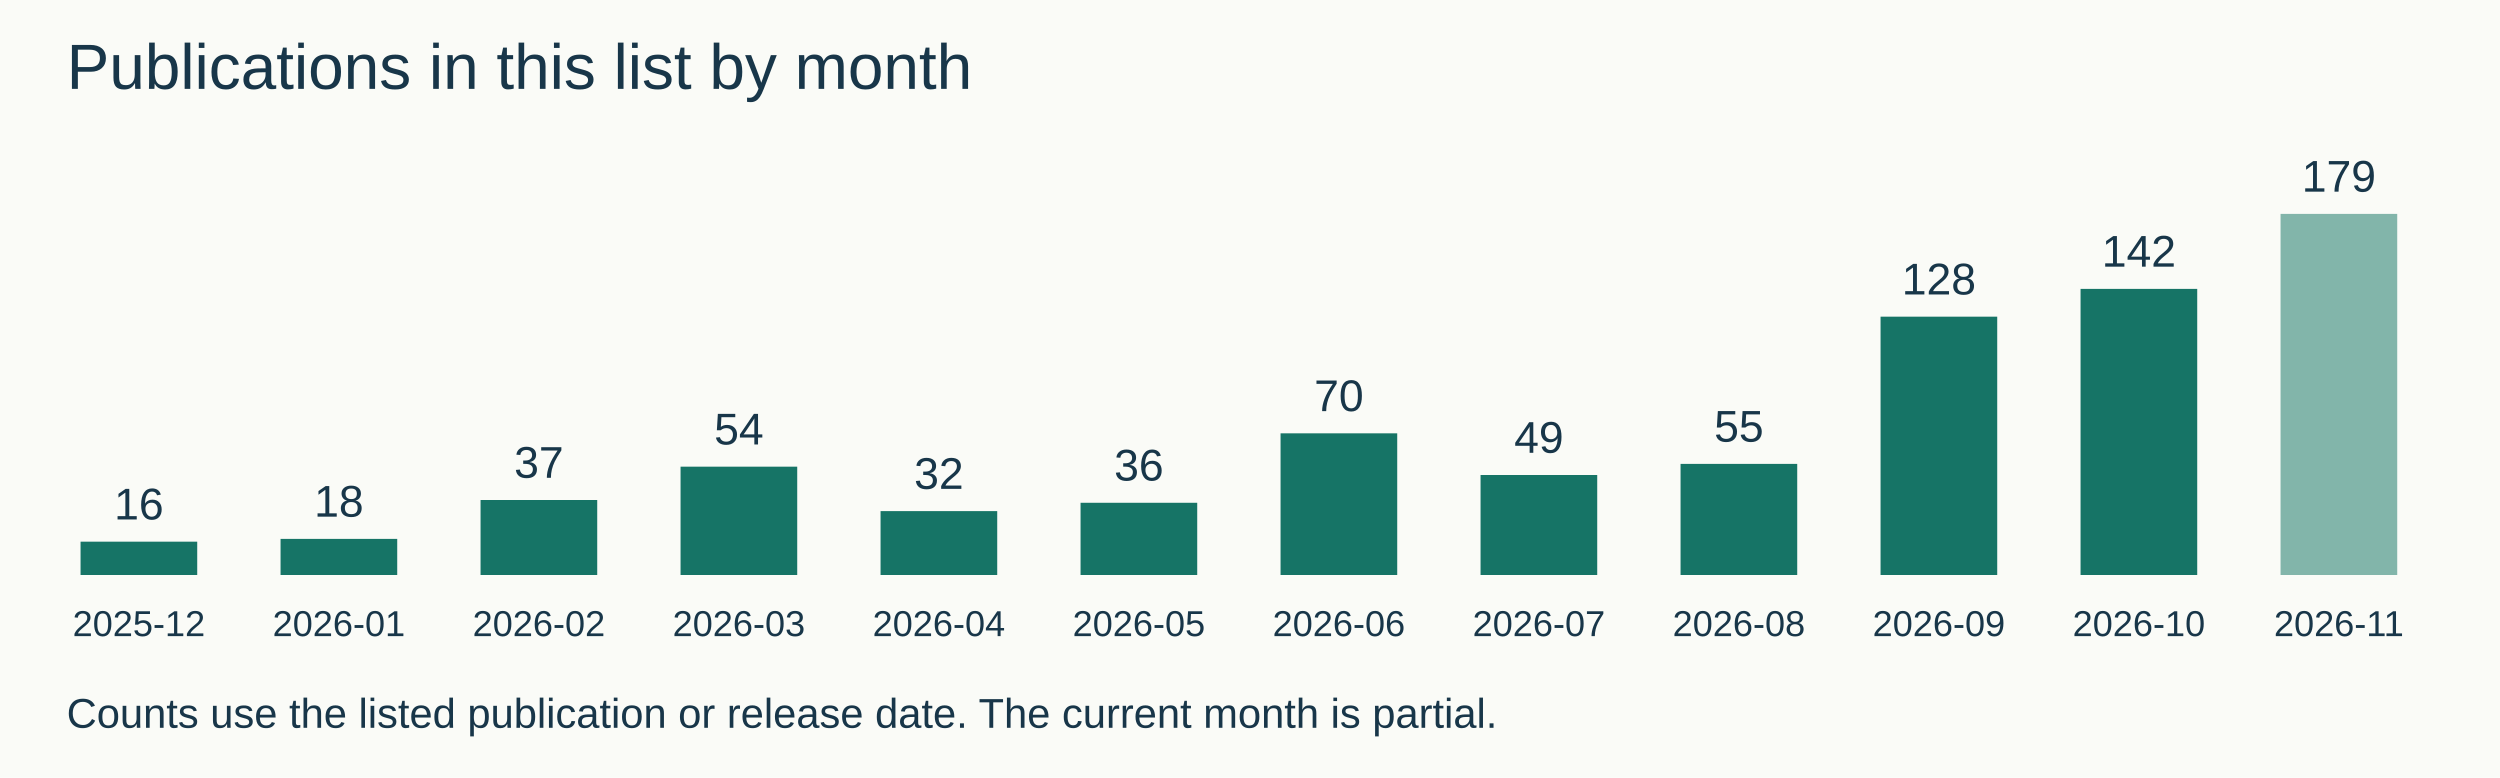
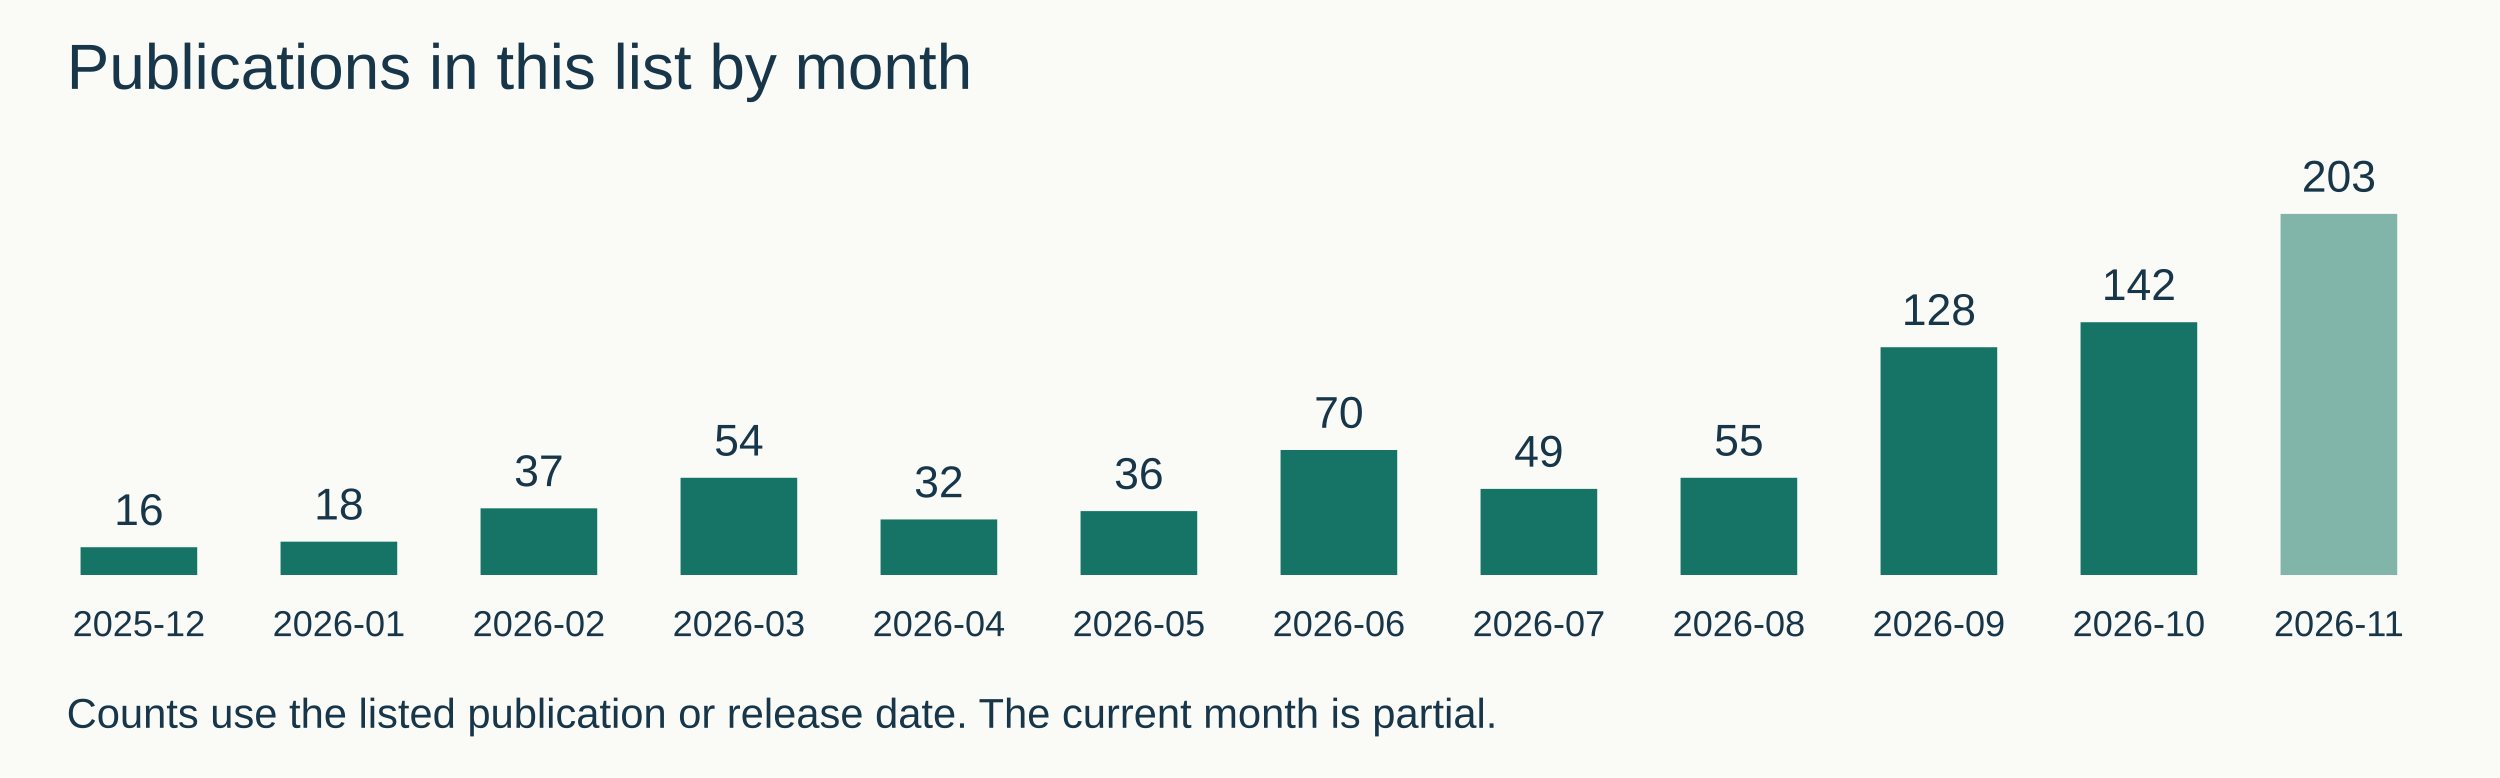
<svg xmlns="http://www.w3.org/2000/svg" width="900" height="280" viewBox="0 0 900 280" font-family="Arial,sans-serif">
  <rect width="900" height="280" fill="#fafbf7" />
  <text x="24" y="32" font-size="23" fill="#183649" text-anchor="start">Publications in this list by month</text>
-   <rect x="29" y="195" width="42" height="12" fill="#167466" />
-   <text x="50" y="187" font-size="16" fill="#183649" text-anchor="middle">16</text>
+   <rect x="29" y="197" width="42" height="10" fill="#167466" />
+   <text x="50" y="189" font-size="16" fill="#183649" text-anchor="middle">16</text>
  <text x="50" y="229" font-size="13" fill="#183649" text-anchor="middle">2025-12</text>
-   <rect x="101" y="194" width="42" height="13" fill="#167466" />
-   <text x="122" y="186" font-size="16" fill="#183649" text-anchor="middle">18</text>
+   <rect x="101" y="195" width="42" height="12" fill="#167466" />
+   <text x="122" y="187" font-size="16" fill="#183649" text-anchor="middle">18</text>
  <text x="122" y="229" font-size="13" fill="#183649" text-anchor="middle">2026-01</text>
-   <rect x="173" y="180" width="42" height="27" fill="#167466" />
-   <text x="194" y="172" font-size="16" fill="#183649" text-anchor="middle">37</text>
+   <rect x="173" y="183" width="42" height="24" fill="#167466" />
+   <text x="194" y="175" font-size="16" fill="#183649" text-anchor="middle">37</text>
  <text x="194" y="229" font-size="13" fill="#183649" text-anchor="middle">2026-02</text>
-   <rect x="245" y="168" width="42" height="39" fill="#167466" />
-   <text x="266" y="160" font-size="16" fill="#183649" text-anchor="middle">54</text>
+   <rect x="245" y="172" width="42" height="35" fill="#167466" />
+   <text x="266" y="164" font-size="16" fill="#183649" text-anchor="middle">54</text>
  <text x="266" y="229" font-size="13" fill="#183649" text-anchor="middle">2026-03</text>
-   <rect x="317" y="184" width="42" height="23" fill="#167466" />
-   <text x="338" y="176" font-size="16" fill="#183649" text-anchor="middle">32</text>
+   <rect x="317" y="187" width="42" height="20" fill="#167466" />
+   <text x="338" y="179" font-size="16" fill="#183649" text-anchor="middle">32</text>
  <text x="338" y="229" font-size="13" fill="#183649" text-anchor="middle">2026-04</text>
-   <rect x="389" y="181" width="42" height="26" fill="#167466" />
-   <text x="410" y="173" font-size="16" fill="#183649" text-anchor="middle">36</text>
+   <rect x="389" y="184" width="42" height="23" fill="#167466" />
+   <text x="410" y="176" font-size="16" fill="#183649" text-anchor="middle">36</text>
  <text x="410" y="229" font-size="13" fill="#183649" text-anchor="middle">2026-05</text>
-   <rect x="461" y="156" width="42" height="51" fill="#167466" />
-   <text x="482" y="148" font-size="16" fill="#183649" text-anchor="middle">70</text>
+   <rect x="461" y="162" width="42" height="45" fill="#167466" />
+   <text x="482" y="154" font-size="16" fill="#183649" text-anchor="middle">70</text>
  <text x="482" y="229" font-size="13" fill="#183649" text-anchor="middle">2026-06</text>
-   <rect x="533" y="171" width="42" height="36" fill="#167466" />
-   <text x="554" y="163" font-size="16" fill="#183649" text-anchor="middle">49</text>
+   <rect x="533" y="176" width="42" height="31" fill="#167466" />
+   <text x="554" y="168" font-size="16" fill="#183649" text-anchor="middle">49</text>
  <text x="554" y="229" font-size="13" fill="#183649" text-anchor="middle">2026-07</text>
-   <rect x="605" y="167" width="42" height="40" fill="#167466" />
-   <text x="626" y="159" font-size="16" fill="#183649" text-anchor="middle">55</text>
+   <rect x="605" y="172" width="42" height="35" fill="#167466" />
+   <text x="626" y="164" font-size="16" fill="#183649" text-anchor="middle">55</text>
  <text x="626" y="229" font-size="13" fill="#183649" text-anchor="middle">2026-08</text>
-   <rect x="677" y="114" width="42" height="93" fill="#167466" />
-   <text x="698" y="106" font-size="16" fill="#183649" text-anchor="middle">128</text>
+   <rect x="677" y="125" width="42" height="82" fill="#167466" />
+   <text x="698" y="117" font-size="16" fill="#183649" text-anchor="middle">128</text>
  <text x="698" y="229" font-size="13" fill="#183649" text-anchor="middle">2026-09</text>
-   <rect x="749" y="104" width="42" height="103" fill="#167466" />
-   <text x="770" y="96" font-size="16" fill="#183649" text-anchor="middle">142</text>
+   <rect x="749" y="116" width="42" height="91" fill="#167466" />
+   <text x="770" y="108" font-size="16" fill="#183649" text-anchor="middle">142</text>
  <text x="770" y="229" font-size="13" fill="#183649" text-anchor="middle">2026-10</text>
  <rect x="821" y="77" width="42" height="130" fill="#82b5aa" />
-   <text x="842" y="69" font-size="16" fill="#183649" text-anchor="middle">179</text>
+   <text x="842" y="69" font-size="16" fill="#183649" text-anchor="middle">203</text>
  <text x="842" y="229" font-size="13" fill="#183649" text-anchor="middle">2026-11</text>
  <text x="24" y="262" font-size="15" fill="#183649" text-anchor="start">Counts use the listed publication or release date. The current month is partial.</text>
</svg>
